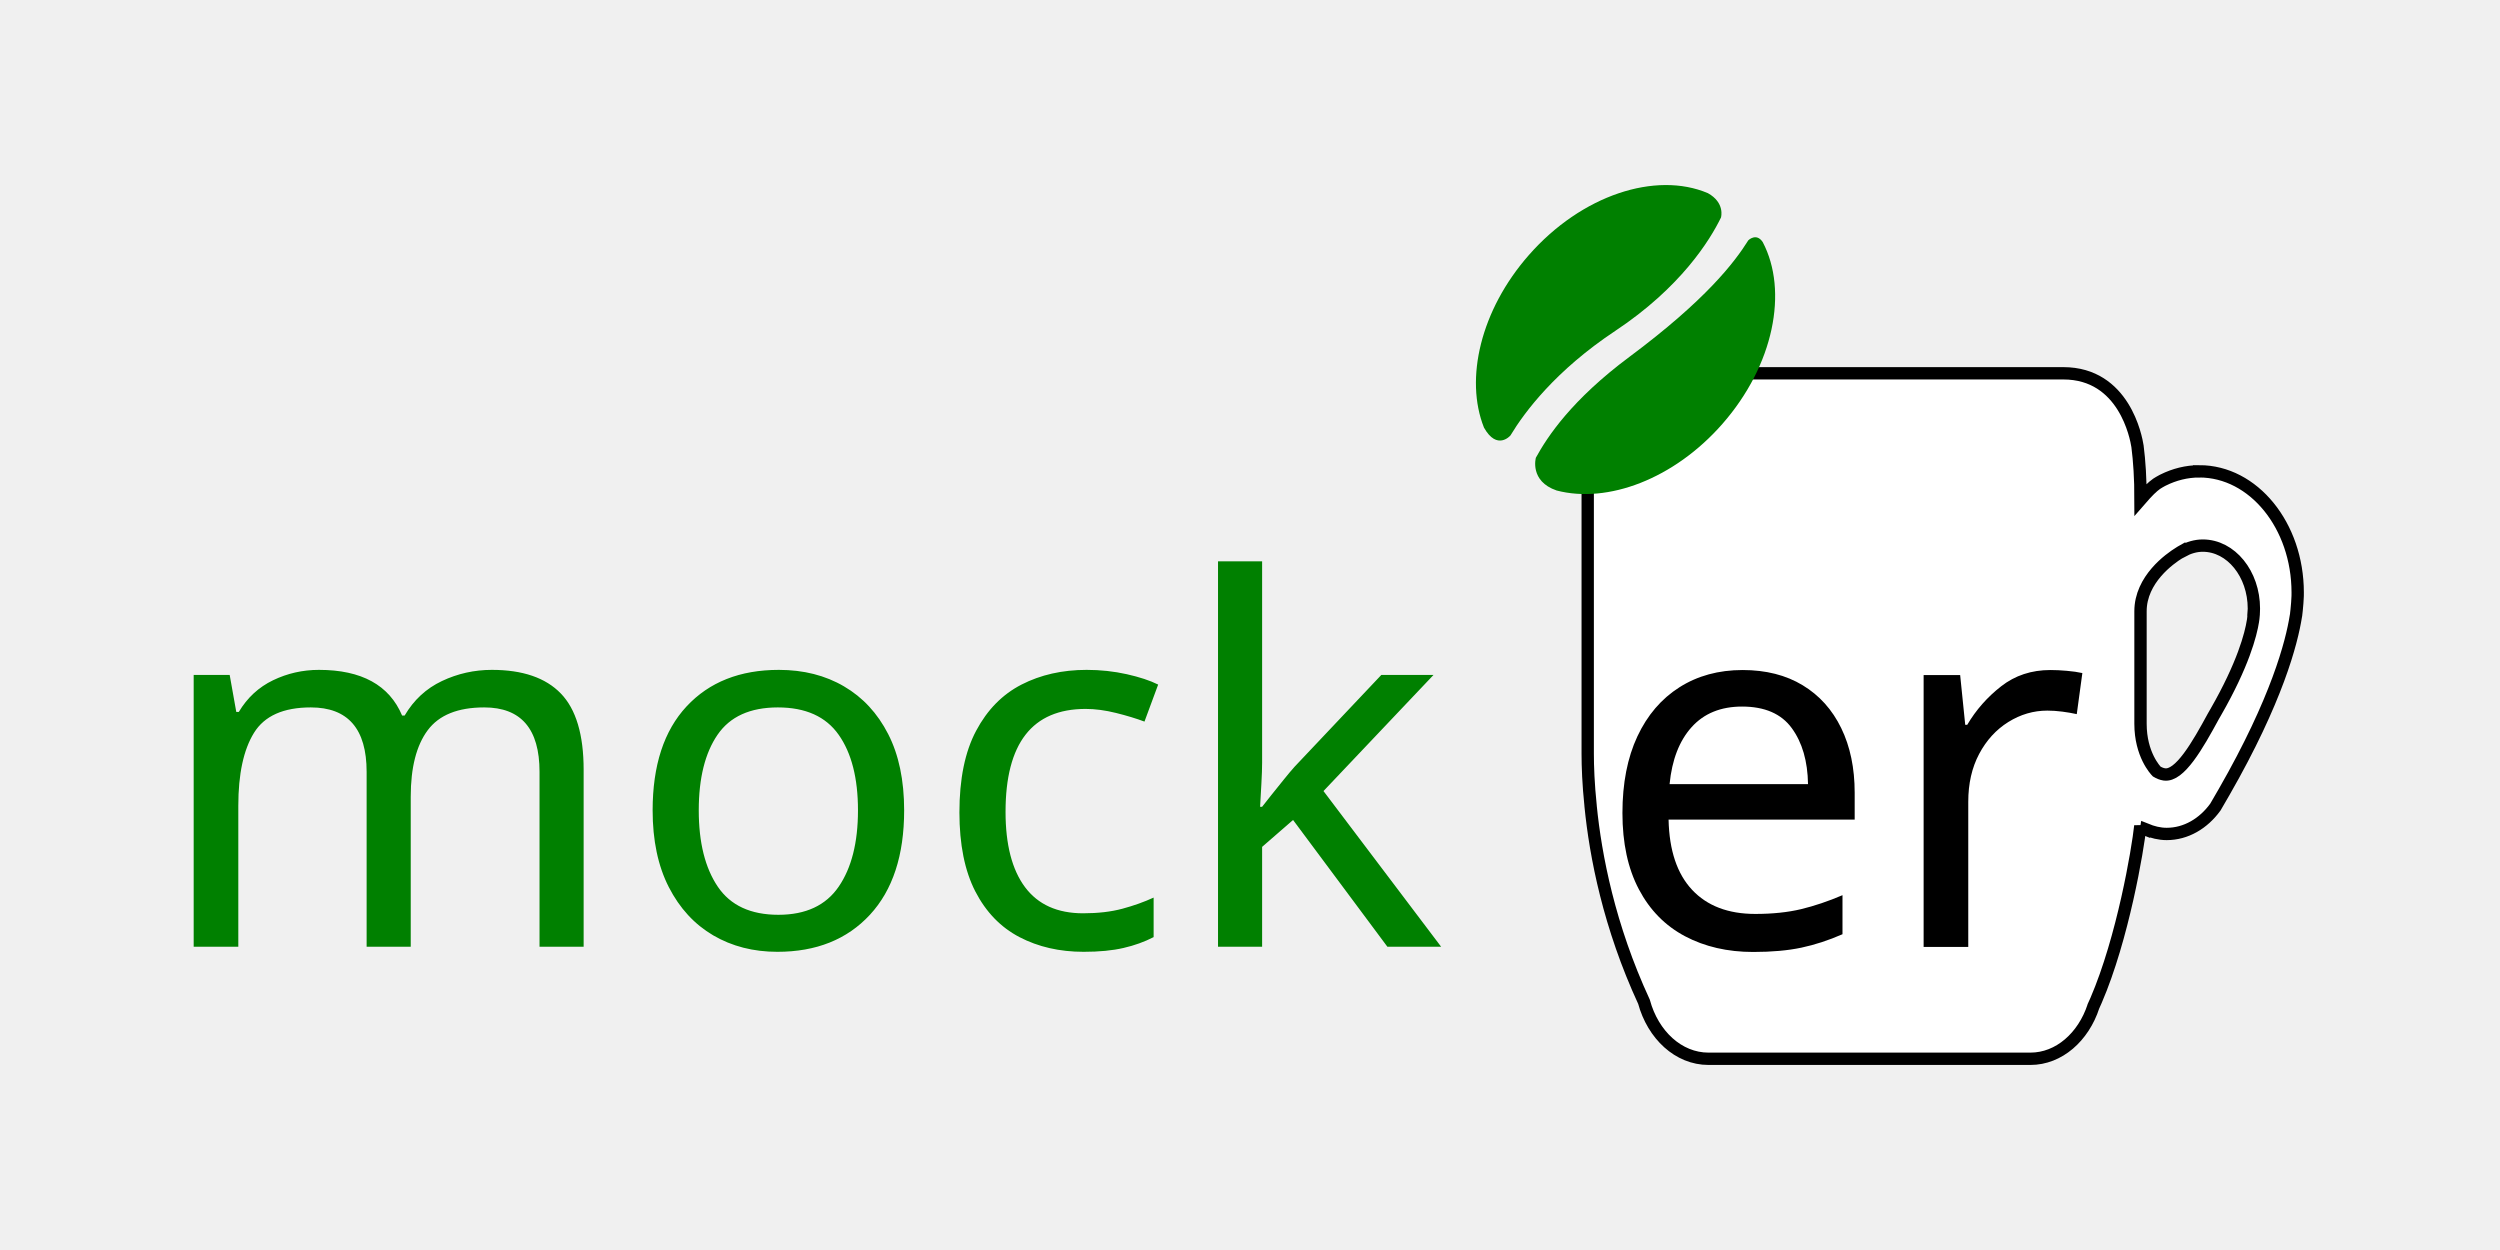
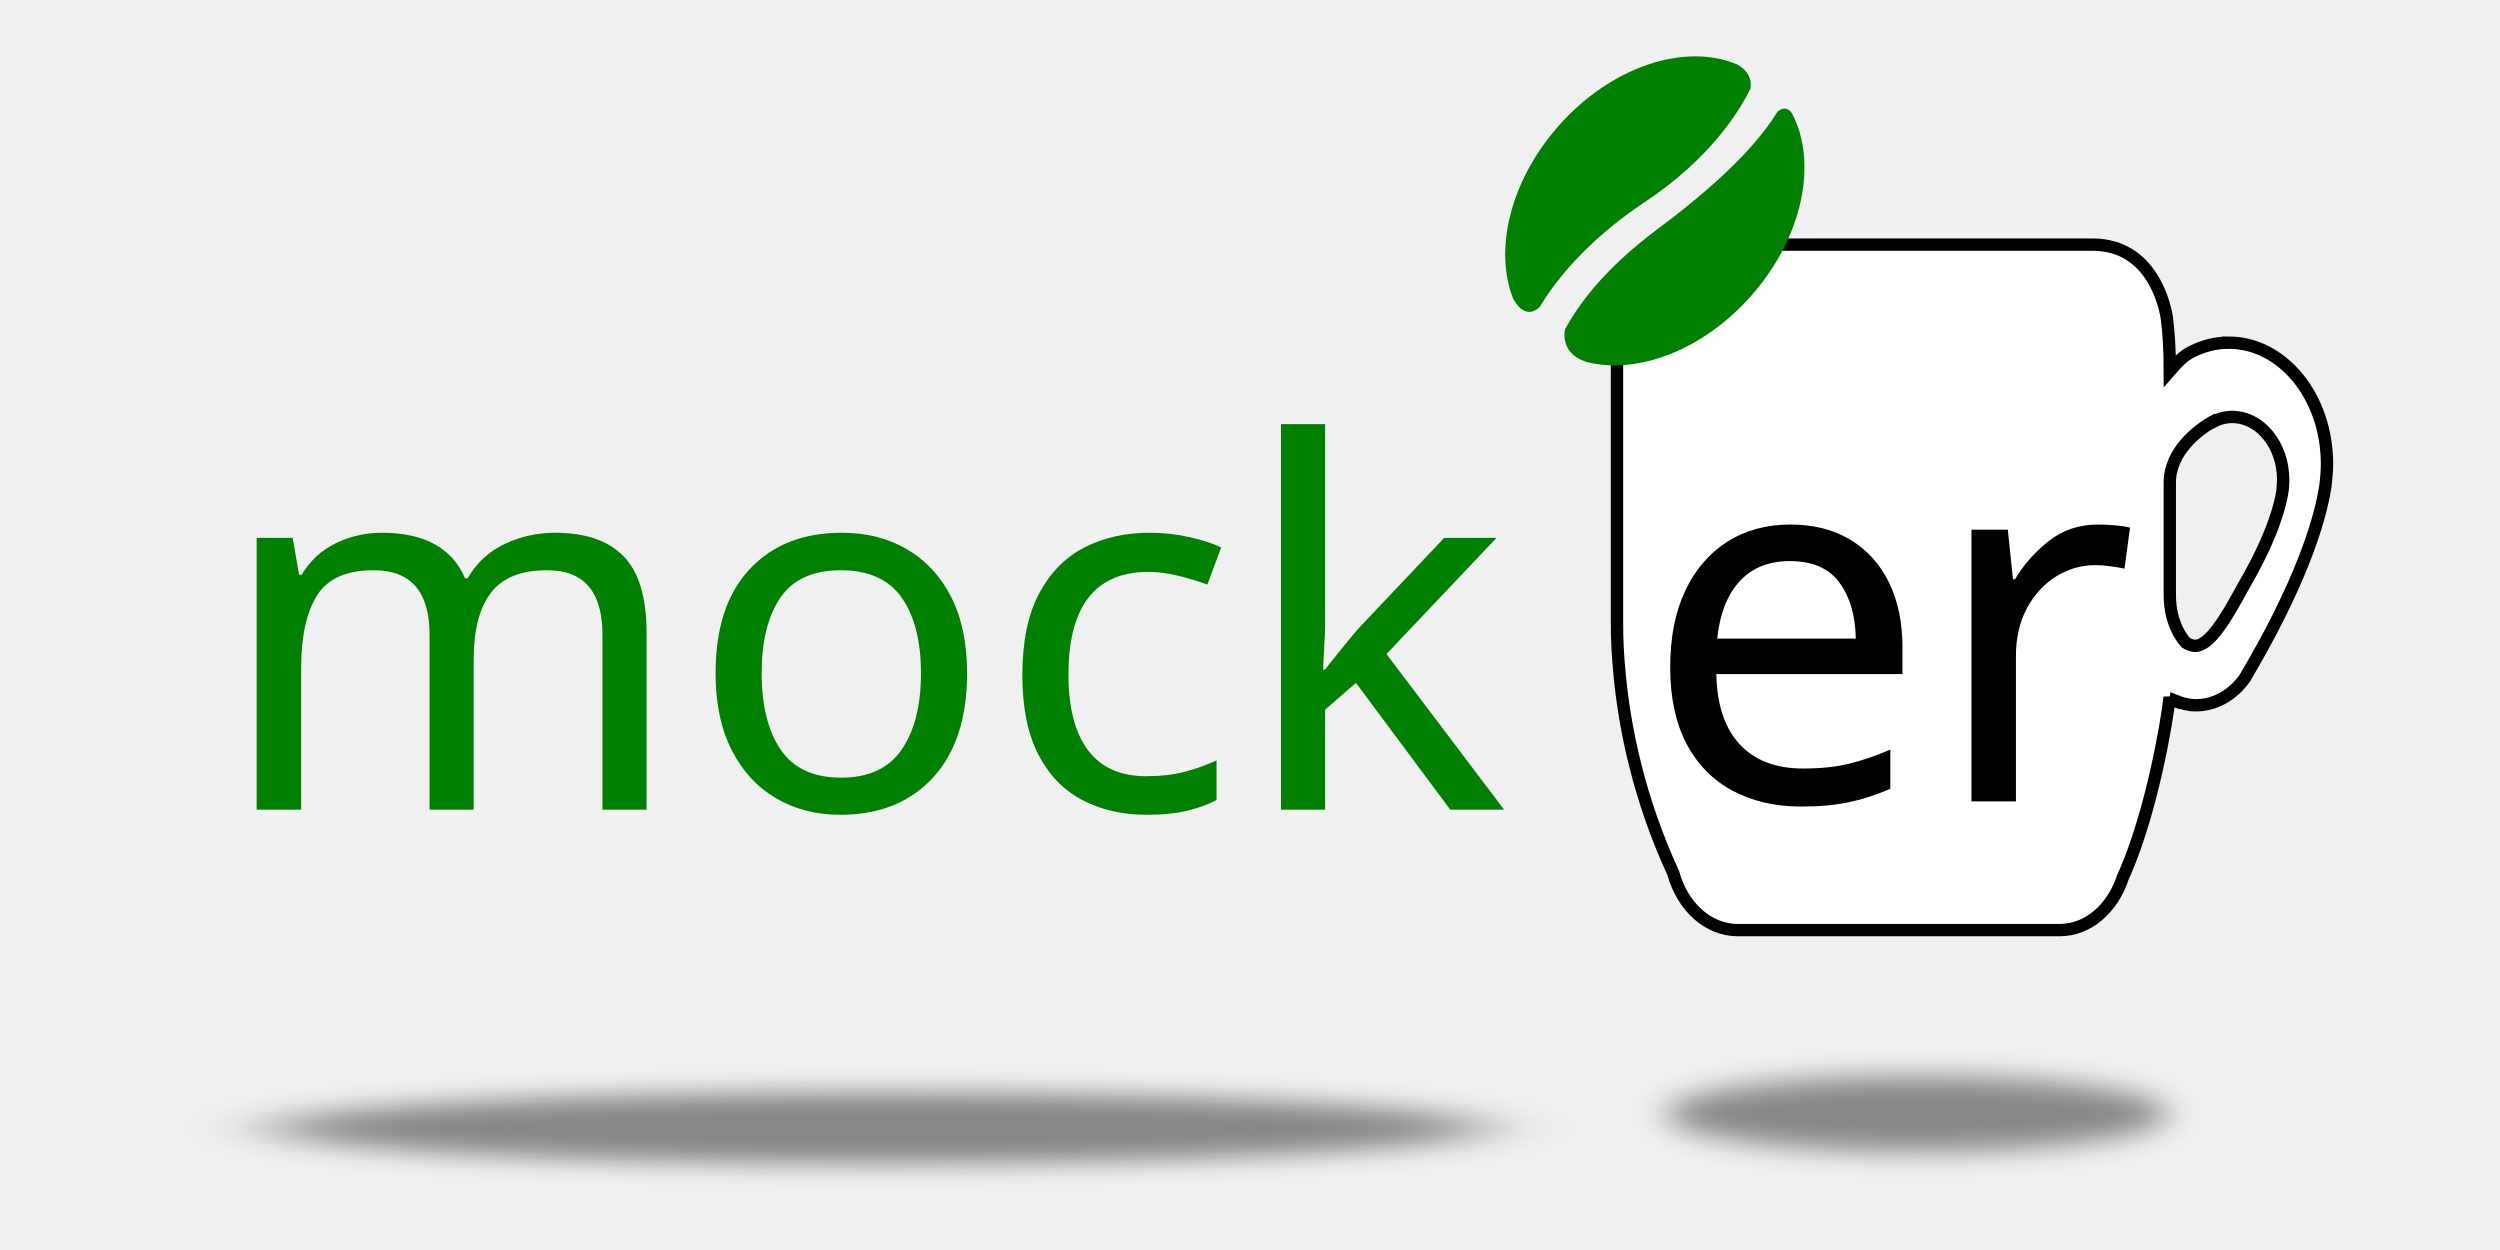
<svg xmlns="http://www.w3.org/2000/svg" width="60mm" height="30mm" viewBox="0 0 212.598 106.299" id="svg2" version="1.1">
-   <defs id="defs4" />
+   <defs id="defs4">
+     <filter style="color-interpolation-filters:sRGB" id="filter8130" x="-0.084" width="1.168" y="-0.421" height="1.842">
+       <feGaussianBlur stdDeviation="6.914" id="feGaussianBlur8132" />
+     </filter>
+   </defs>
  <g id="layer1" transform="translate(-257.0331,-149.0273)">
    <path id="path8116" d="m 848.708,198.769 c -1.15,0 -2.244,0.229 -3.25,0.633 -0.037,0.013 -0.068,0.029 -0.104,0.043 -0.17,0.069 -0.328,0.155 -0.492,0.235 -0.381,0.22 -0.787,0.538 -1.445,1.151 0,-1.542 -0.104,-2.817 -0.273,-3.888 -0.125,-0.657 -1.199,-5.325 -6.678,-5.325 l -35.38,0 c -1.621,0.036 -7.433,0.568 -7.433,6.411 l 0,21.352 c 0,0.906 0.056,2.198 0.26,3.788 l 0,0.019 c 0.444,3.622 1.663,8.761 4.805,14.27 0.814,2.421 3.106,4.159 5.805,4.159 l 28.98,0 c 2.57,0 4.77,-1.59 5.676,-3.826 0,-0.019 0.018,-0.019 0.018,-0.038 0.078,-0.134 0.143,-0.264 0.219,-0.397 2.402,-4.52 3.756,-10.979 3.982,-12.727 0.02,0.108 0.262,0.205 0.508,0.281 0.002,-0.006 0.002,-0.013 0.004,-0.018 0.588,0.194 1.207,0.326 1.861,0.326 1.736,0 3.311,-0.758 4.383,-1.96 0.273,-0.368 0.533,-0.757 0.793,-1.108 4.752,-6.709 6.08,-10.906 6.451,-12.808 0.018,-0.074 0.037,-0.148 0.037,-0.204 0.018,-0.092 0.018,-0.166 0.035,-0.258 0.018,-0.166 0.037,-0.334 0.055,-0.5 0.021,-0.184 0.021,-0.276 0.021,-0.276 0.018,-0.168 0.018,-0.334 0.018,-0.5 -10e-4,-4.878 -3.976,-8.835 -8.856,-8.835 z m -42.989,24.695 c -1.655,-4.155 -0.294,-10.025 3.825,-14.722 4.511,-5.143 10.843,-7.182 15.292,-5.298 1.482,0.821 1.13,2.054 1.123,2.081 -0.942,1.933 -3.418,5.96 -9.036,9.688 -5.081,3.377 -7.722,6.898 -8.944,8.926 0,0 -1.134,1.332 -2.26,-0.675 z m 20.362,-0.315 c -4.137,4.717 -9.811,6.826 -14.155,5.688 -2.334,-0.796 -1.776,-2.794 -1.776,-2.798 0.991,-1.807 3.054,-4.94 7.991,-8.615 6.521,-4.855 8.967,-8.057 10.153,-9.954 0,0 0.682,-0.672 1.229,0.155 2.196,4.175 0.952,10.514 -3.442,15.524 z m 27.533,-14.111 c 0,0 0,0.049 -0.01,0.145 -0.01,0.086 -0.02,0.173 -0.029,0.26 -0.01,0.047 -0.01,0.086 -0.018,0.134 0,0.029 -0.01,0.068 -0.02,0.106 -0.193,0.989 -0.883,3.169 -3.352,6.655 -0.066,0.09 -0.135,0.188 -0.203,0.285 -1.424,2.126 -3.043,4.426 -4.43,4.252 -0.25,-0.03 -0.469,-0.111 -0.676,-0.209 -0.109,-0.091 -1.461,-1.242 -1.461,-3.487 l 0,-3.35 c 0,0 0,-2.081 0,-4.852 0,-2.327 2.639,-3.837 3.492,-4.263 0.043,-0.025 0.086,-0.047 0.131,-0.069 0.09,-0.043 0.15,-0.07 0.15,-0.07 l 0.008,0.013 c 0.561,-0.246 1.172,-0.401 1.824,-0.401 2.537,0 4.602,2.058 4.602,4.592 0.002,0.086 0.002,0.173 -0.008,0.259 z" style="fill:#241f20" />
    <path style="fill:#241f20" d="m 814.751,90.364 c -1.15,0 -2.244,0.229 -3.25,0.633 -0.037,0.013 -0.068,0.029 -0.104,0.043 -0.17,0.069 -0.328,0.155 -0.492,0.235 -0.381,0.22 -0.787,0.538 -1.445,1.151 0,-1.542 -0.104,-2.817 -0.273,-3.888 -0.125,-0.657 -1.199,-5.325 -6.678,-5.325 l -35.38,0 c -1.621,0.036 -7.433,0.568 -7.433,6.411 l 0,21.352 c 0,0.906 0.056,2.198 0.26,3.788 l 0,0.019 c 0.444,3.622 1.663,8.761 4.805,14.27 0.814,2.421 3.106,4.159 5.805,4.159 l 28.98,0 c 2.57,0 4.77,-1.59 5.676,-3.826 0,-0.019 0.018,-0.019 0.018,-0.038 0.078,-0.134 0.143,-0.264 0.219,-0.397 2.402,-4.52 3.756,-10.979 3.982,-12.727 0.02,0.108 0.262,0.205 0.508,0.281 0.002,-0.006 0.002,-0.013 0.004,-0.018 0.588,0.194 1.207,0.326 1.861,0.326 1.736,0 3.311,-0.758 4.383,-1.96 0.273,-0.368 0.533,-0.757 0.793,-1.108 4.752,-6.709 6.08,-10.906 6.451,-12.808 0.018,-0.074 0.037,-0.148 0.037,-0.204 0.018,-0.092 0.018,-0.166 0.035,-0.258 0.018,-0.166 0.037,-0.334 0.055,-0.5 0.021,-0.184 0.021,-0.276 0.021,-0.276 0.018,-0.168 0.018,-0.334 0.018,-0.5 -10e-4,-4.878 -3.976,-8.835 -8.856,-8.835 z m 4.906,10.269 c 0,0 0,0.049 -0.01,0.145 -0.01,0.086 -0.02,0.173 -0.029,0.26 -0.01,0.047 -0.01,0.086 -0.018,0.134 0,0.029 -0.01,0.068 -0.02,0.106 -0.193,0.989 -0.883,3.169 -3.352,6.655 -0.066,0.09 -0.135,0.188 -0.203,0.285 -1.424,2.126 -3.043,4.426 -4.43,4.252 -0.25,-0.03 -0.469,-0.111 -0.676,-0.209 -0.109,-0.091 -1.461,-1.242 -1.461,-3.487 l 0,-3.35 0,-4.852 c 0,-2.327 2.639,-3.837 3.492,-4.263 0.043,-0.025 0.086,-0.047 0.131,-0.069 0.09,-0.043 0.15,-0.07 0.15,-0.07 l 0.008,0.013 c 0.561,-0.246 1.172,-0.401 1.824,-0.401 2.537,0 4.602,2.058 4.602,4.592 0.002,0.086 0.002,0.173 -0.008,0.259 z" id="path8140" />
    <path id="path8142" d="m 821.624,52.84 c -1.655,-4.155 -0.294,-10.025 3.825,-14.722 4.511,-5.143 10.843,-7.182 15.292,-5.298 1.482,0.821 1.13,2.054 1.123,2.081 -0.942,1.933 -3.418,5.96 -9.036,9.688 -5.081,3.377 -7.722,6.898 -8.944,8.926 0,0 -1.134,1.332 -2.26,-0.675 z m 20.362,-0.315 c -4.137,4.717 -9.811,6.826 -14.155,5.688 -2.334,-0.796 -1.776,-2.794 -1.776,-2.798 0.991,-1.807 3.054,-4.94 7.991,-8.615 6.521,-4.855 8.967,-8.057 10.153,-9.954 0,0 0.682,-0.672 1.229,0.155 2.196,4.175 0.952,10.514 -3.442,15.524 z" style="fill:#008000;fill-opacity:1" />
-     <g id="g8146" transform="translate(-63.12218,-137.9647)">
-       <path style="fill:#ffffff;stroke:#000000;stroke-width:1.049;stroke-opacity:1" d="m 507.183,327.074 c -1.086,0 -2.12,0.267 -3.07,0.738 -0.035,0.015 -0.064,0.034 -0.098,0.05 -0.161,0.08 -0.31,0.181 -0.465,0.274 -0.36,0.257 -0.743,0.627 -1.365,1.342 0,-1.798 -0.098,-3.284 -0.258,-4.533 -0.118,-0.766 -1.133,-6.208 -6.309,-6.208 l -33.423,0 c -1.531,0.042 -7.022,0.662 -7.022,7.475 l 0,24.894 c 0,1.056 0.053,2.563 0.246,4.416 l 0,0.022 c 0.419,4.223 1.571,10.214 4.539,16.637 0.769,2.823 2.934,4.849 5.484,4.849 l 27.377,0 c 2.428,0 4.506,-1.854 5.362,-4.461 0,-0.022 0.017,-0.022 0.017,-0.044 0.074,-0.156 0.135,-0.308 0.207,-0.463 2.269,-5.27 3.548,-12.8 3.762,-14.838 0.019,0.126 0.248,0.239 0.48,0.328 0.002,-0.007 0.002,-0.015 0.003,-0.021 0.555,0.226 1.14,0.38 1.758,0.38 1.64,0 3.128,-0.884 4.141,-2.285 0.258,-0.429 0.504,-0.883 0.749,-1.292 4.489,-7.822 5.744,-12.715 6.094,-14.933 0.017,-0.086 0.035,-0.173 0.035,-0.238 0.017,-0.107 0.017,-0.194 0.033,-0.301 0.017,-0.194 0.035,-0.389 0.052,-0.583 0.02,-0.215 0.02,-0.322 0.02,-0.322 0.017,-0.196 0.017,-0.389 0.017,-0.583 -9.4e-4,-5.687 -3.756,-10.301 -8.366,-10.301 z m 4.635,11.973 c 0,0 0,0.057 -0.009,0.169 -0.009,0.1 -0.019,0.202 -0.028,0.303 -0.009,0.055 -0.009,0.1 -0.017,0.156 0,0.034 -0.009,0.079 -0.019,0.124 -0.182,1.153 -0.834,3.695 -3.167,7.759 -0.062,0.105 -0.128,0.219 -0.192,0.332 -1.345,2.479 -2.875,5.16 -4.185,4.957 -0.236,-0.035 -0.443,-0.129 -0.639,-0.244 -0.103,-0.106 -1.38,-1.448 -1.38,-4.065 l 0,-3.906 0,-5.657 c 0,-2.713 2.493,-4.474 3.299,-4.97 0.041,-0.029 0.081,-0.055 0.124,-0.08 0.085,-0.05 0.142,-0.082 0.142,-0.082 l 0.007,0.015 c 0.53,-0.287 1.107,-0.468 1.723,-0.468 2.397,0 4.347,2.399 4.347,5.354 0.002,0.1 0.002,0.202 -0.008,0.302 z" id="path8144" />
-       <g transform="matrix(0.2395725,0,0,0.2395725,334.3298,115.9255)" id="g8125">
-         <text xml:space="preserve" style="font-style:normal;font-variant:normal;font-weight:normal;font-stretch:normal;font-size:180px;line-height:125%;font-family:Capriola;-inkscape-font-specification:'Capriola, Normal';text-align:start;letter-spacing:0px;word-spacing:0px;writing-mode:lr-tb;text-anchor:start;fill:#008000;fill-opacity:1;stroke:none;stroke-width:1px;stroke-linecap:butt;stroke-linejoin:miter;stroke-opacity:1" x="-5.714" y="1050.112" id="text8068">
-           <tspan id="tspan8072" x="-5.714" y="1050.112">mock</tspan>
-         </text>
-         <text xml:space="preserve" style="font-style:normal;font-variant:normal;font-weight:normal;font-stretch:normal;font-size:180px;line-height:125%;font-family:Capriola;-inkscape-font-specification:'Capriola, Normal';text-align:start;letter-spacing:0px;word-spacing:0px;writing-mode:lr-tb;text-anchor:start;fill:#000000;fill-opacity:1;stroke:none;stroke-width:1px;stroke-linecap:butt;stroke-linejoin:miter;stroke-opacity:1" x="506.833" y="1050.165" id="text8068-5">
-           <tspan id="tspan8092" x="506.833" y="1050.165">er</tspan>
-         </text>
-       </g>
-       <path id="path8138" d="m 446.351,323.353 c -1.648,-4.138 -0.293,-9.984 3.809,-14.661 4.492,-5.122 10.798,-7.152 15.229,-5.276 1.476,0.818 1.125,2.046 1.118,2.072 -0.938,1.925 -3.404,5.935 -8.999,9.648 -5.06,3.363 -7.69,6.87 -8.907,8.889 0,0 -1.129,1.327 -2.251,-0.672 z m 20.278,-0.314 c -4.12,4.698 -9.771,6.798 -14.097,5.665 -2.324,-0.793 -1.769,-2.782 -1.769,-2.786 0.987,-1.8 3.041,-4.92 7.958,-8.58 6.494,-4.835 8.93,-8.024 10.111,-9.913 0,0 0.679,-0.669 1.224,0.154 2.187,4.158 0.948,10.471 -3.428,15.46 z" style="fill:#008000;fill-opacity:1" />
+     <g id="g8149" transform="translate(278.2618,237.5545)">
+       <path style="fill:#ffffff;stroke:#000000;stroke-width:1.049;stroke-opacity:1" d="m 168.29,-59.388 c -1.086,0 -2.12,0.267 -3.07,0.738 -0.035,0.015 -0.064,0.034 -0.098,0.05 -0.161,0.08 -0.31,0.181 -0.465,0.274 -0.36,0.257 -0.743,0.627 -1.365,1.342 0,-1.798 -0.098,-3.284 -0.258,-4.533 -0.118,-0.766 -1.133,-6.208 -6.309,-6.208 l -33.423,0 c -1.531,0.042 -7.022,0.662 -7.022,7.475 l 0,24.894 c 0,1.056 0.053,2.563 0.246,4.416 l 0,0.022 c 0.419,4.223 1.571,10.214 4.539,16.637 0.769,2.823 2.934,4.849 5.484,4.849 l 27.377,0 c 2.428,0 4.506,-1.854 5.362,-4.461 0,-0.022 0.017,-0.022 0.017,-0.044 0.074,-0.156 0.135,-0.308 0.207,-0.463 2.269,-5.27 3.548,-12.8 3.762,-14.838 0.019,0.126 0.248,0.239 0.48,0.328 0.002,-0.007 0.002,-0.015 0.003,-0.021 0.555,0.226 1.14,0.38 1.758,0.38 1.64,0 3.128,-0.884 4.141,-2.285 0.258,-0.429 0.504,-0.883 0.749,-1.292 4.489,-7.822 5.744,-12.715 6.094,-14.933 0.017,-0.086 0.035,-0.173 0.035,-0.238 0.017,-0.107 0.017,-0.194 0.033,-0.301 0.017,-0.194 0.035,-0.389 0.052,-0.583 0.02,-0.215 0.02,-0.322 0.02,-0.322 0.017,-0.196 0.017,-0.389 0.017,-0.583 -9.4e-4,-5.687 -3.756,-10.301 -8.366,-10.301 z m 4.635,11.973 c 0,0 0,0.057 -0.009,0.169 -0.009,0.1 -0.019,0.202 -0.028,0.303 -0.009,0.055 -0.009,0.1 -0.017,0.156 0,0.034 -0.009,0.079 -0.019,0.124 -0.182,1.153 -0.834,3.695 -3.167,7.759 -0.062,0.105 -0.128,0.219 -0.192,0.332 -1.345,2.479 -2.875,5.16 -4.185,4.957 -0.236,-0.035 -0.443,-0.129 -0.639,-0.244 -0.103,-0.106 -1.38,-1.448 -1.38,-4.065 l 0,-3.906 0,-5.657 c 0,-2.713 2.493,-4.474 3.299,-4.97 0.041,-0.029 0.081,-0.055 0.124,-0.08 0.085,-0.05 0.142,-0.082 0.142,-0.082 l 0.007,0.015 c 0.53,-0.287 1.107,-0.468 1.723,-0.468 2.397,0 4.347,2.399 4.347,5.354 0.002,0.1 0.002,0.202 -0.008,0.302 z" id="path8144" />
+       <text id="text8068" y="-19.673" x="-3.076" style="font-style:normal;font-variant:normal;font-weight:normal;font-stretch:normal;font-size:43.123px;line-height:125%;font-family:Raleway;-inkscape-font-specification:'Raleway, Normal';text-align:start;letter-spacing:0px;word-spacing:0px;writing-mode:lr-tb;text-anchor:start;fill:#008000;fill-opacity:1;stroke:none;stroke-width:1px;stroke-linecap:butt;stroke-linejoin:miter;stroke-opacity:1" xml:space="preserve">
+         <tspan y="-19.673" x="-3.076" id="tspan8072">mock</tspan>
+       </text>
+       <text id="text8068-5" y="-20.375" x="118.431" style="font-style:normal;font-variant:normal;font-weight:normal;font-stretch:normal;font-size:43.123px;line-height:125%;font-family:Raleway;-inkscape-font-specification:'Raleway, Normal';text-align:start;letter-spacing:0px;word-spacing:0px;writing-mode:lr-tb;text-anchor:start;fill:#000000;fill-opacity:1;stroke:none;stroke-width:1px;stroke-linecap:butt;stroke-linejoin:miter;stroke-opacity:1" xml:space="preserve">
+         <tspan y="-20.375" x="118.431" id="tspan8092">er</tspan>
+       </text>
+       <path id="path8138" d="m 107.458,-63.109 c -1.648,-4.138 -0.293,-9.984 3.809,-14.661 4.492,-5.122 10.798,-7.152 15.229,-5.276 1.476,0.818 1.125,2.046 1.118,2.072 -0.938,1.925 -3.404,5.935 -8.999,9.648 -5.06,3.363 -7.69,6.87 -8.907,8.889 0,0 -1.129,1.327 -2.251,-0.672 z m 20.278,-0.314 c -4.12,4.698 -9.771,6.798 -14.097,5.665 -2.324,-0.793 -1.769,-2.782 -1.769,-2.786 0.987,-1.8 3.041,-4.92 7.958,-8.58 6.494,-4.835 8.93,-8.024 10.111,-9.913 0,0 0.679,-0.669 1.224,0.154 2.187,4.158 0.948,10.471 -3.428,15.46 z" style="fill:#008000;fill-opacity:1" />
+       <ellipse transform="matrix(0.5259027,0,0,0.1536867,8.886007,1.306173)" ry="19.698" rx="98.49" cy="39.659" cx="84.802" id="path8076" style="opacity:1;fill:#000000;fill-opacity:0.436;fill-rule:nonzero;stroke:none;stroke-width:0;stroke-linecap:round;stroke-linejoin:round;stroke-miterlimit:4;stroke-dasharray:none;stroke-opacity:1;filter:url(#filter8130)" />
+       <ellipse style="opacity:1;fill:#000000;fill-opacity:0.436;fill-rule:nonzero;stroke:none;stroke-width:0;stroke-linecap:round;stroke-linejoin:round;stroke-miterlimit:4;stroke-dasharray:none;stroke-opacity:1;filter:url(#filter8130)" id="ellipse8145" cx="84.802" cy="39.659" rx="98.49" ry="19.698" transform="matrix(0.2166106,0,0,0.162818,123.4162,-0.2470063)" />
    </g>
  </g>
</svg>
